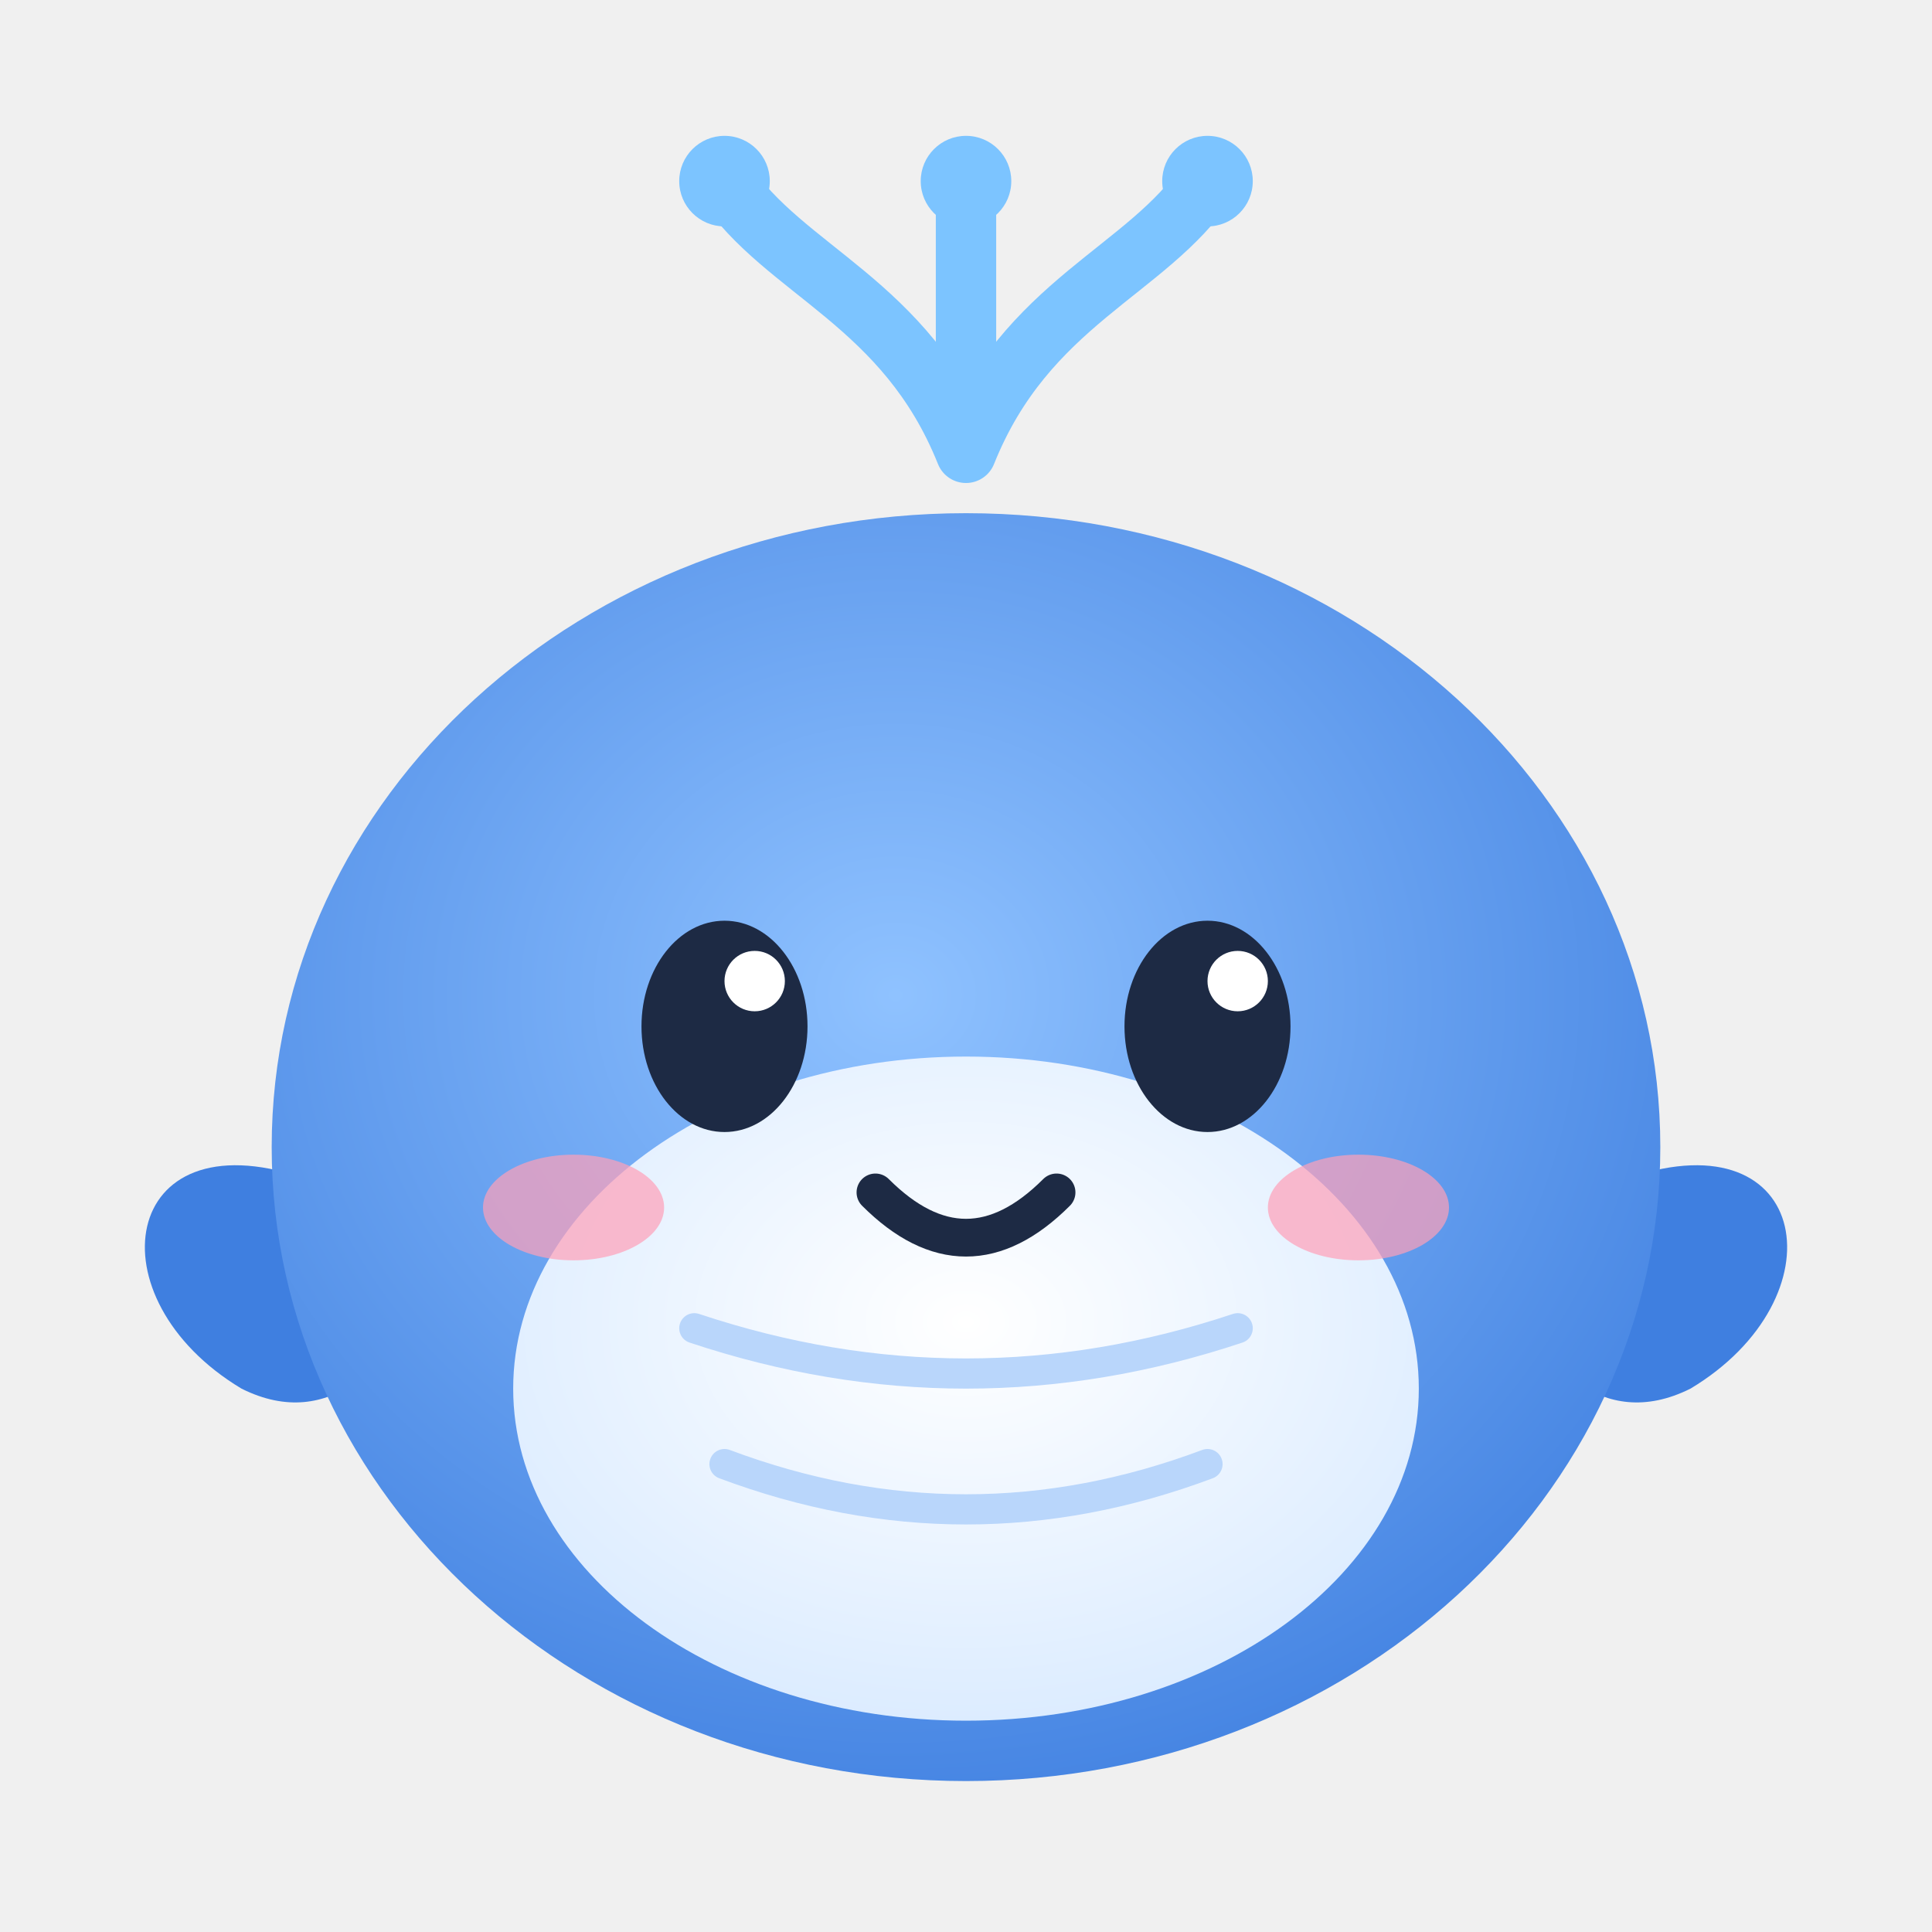
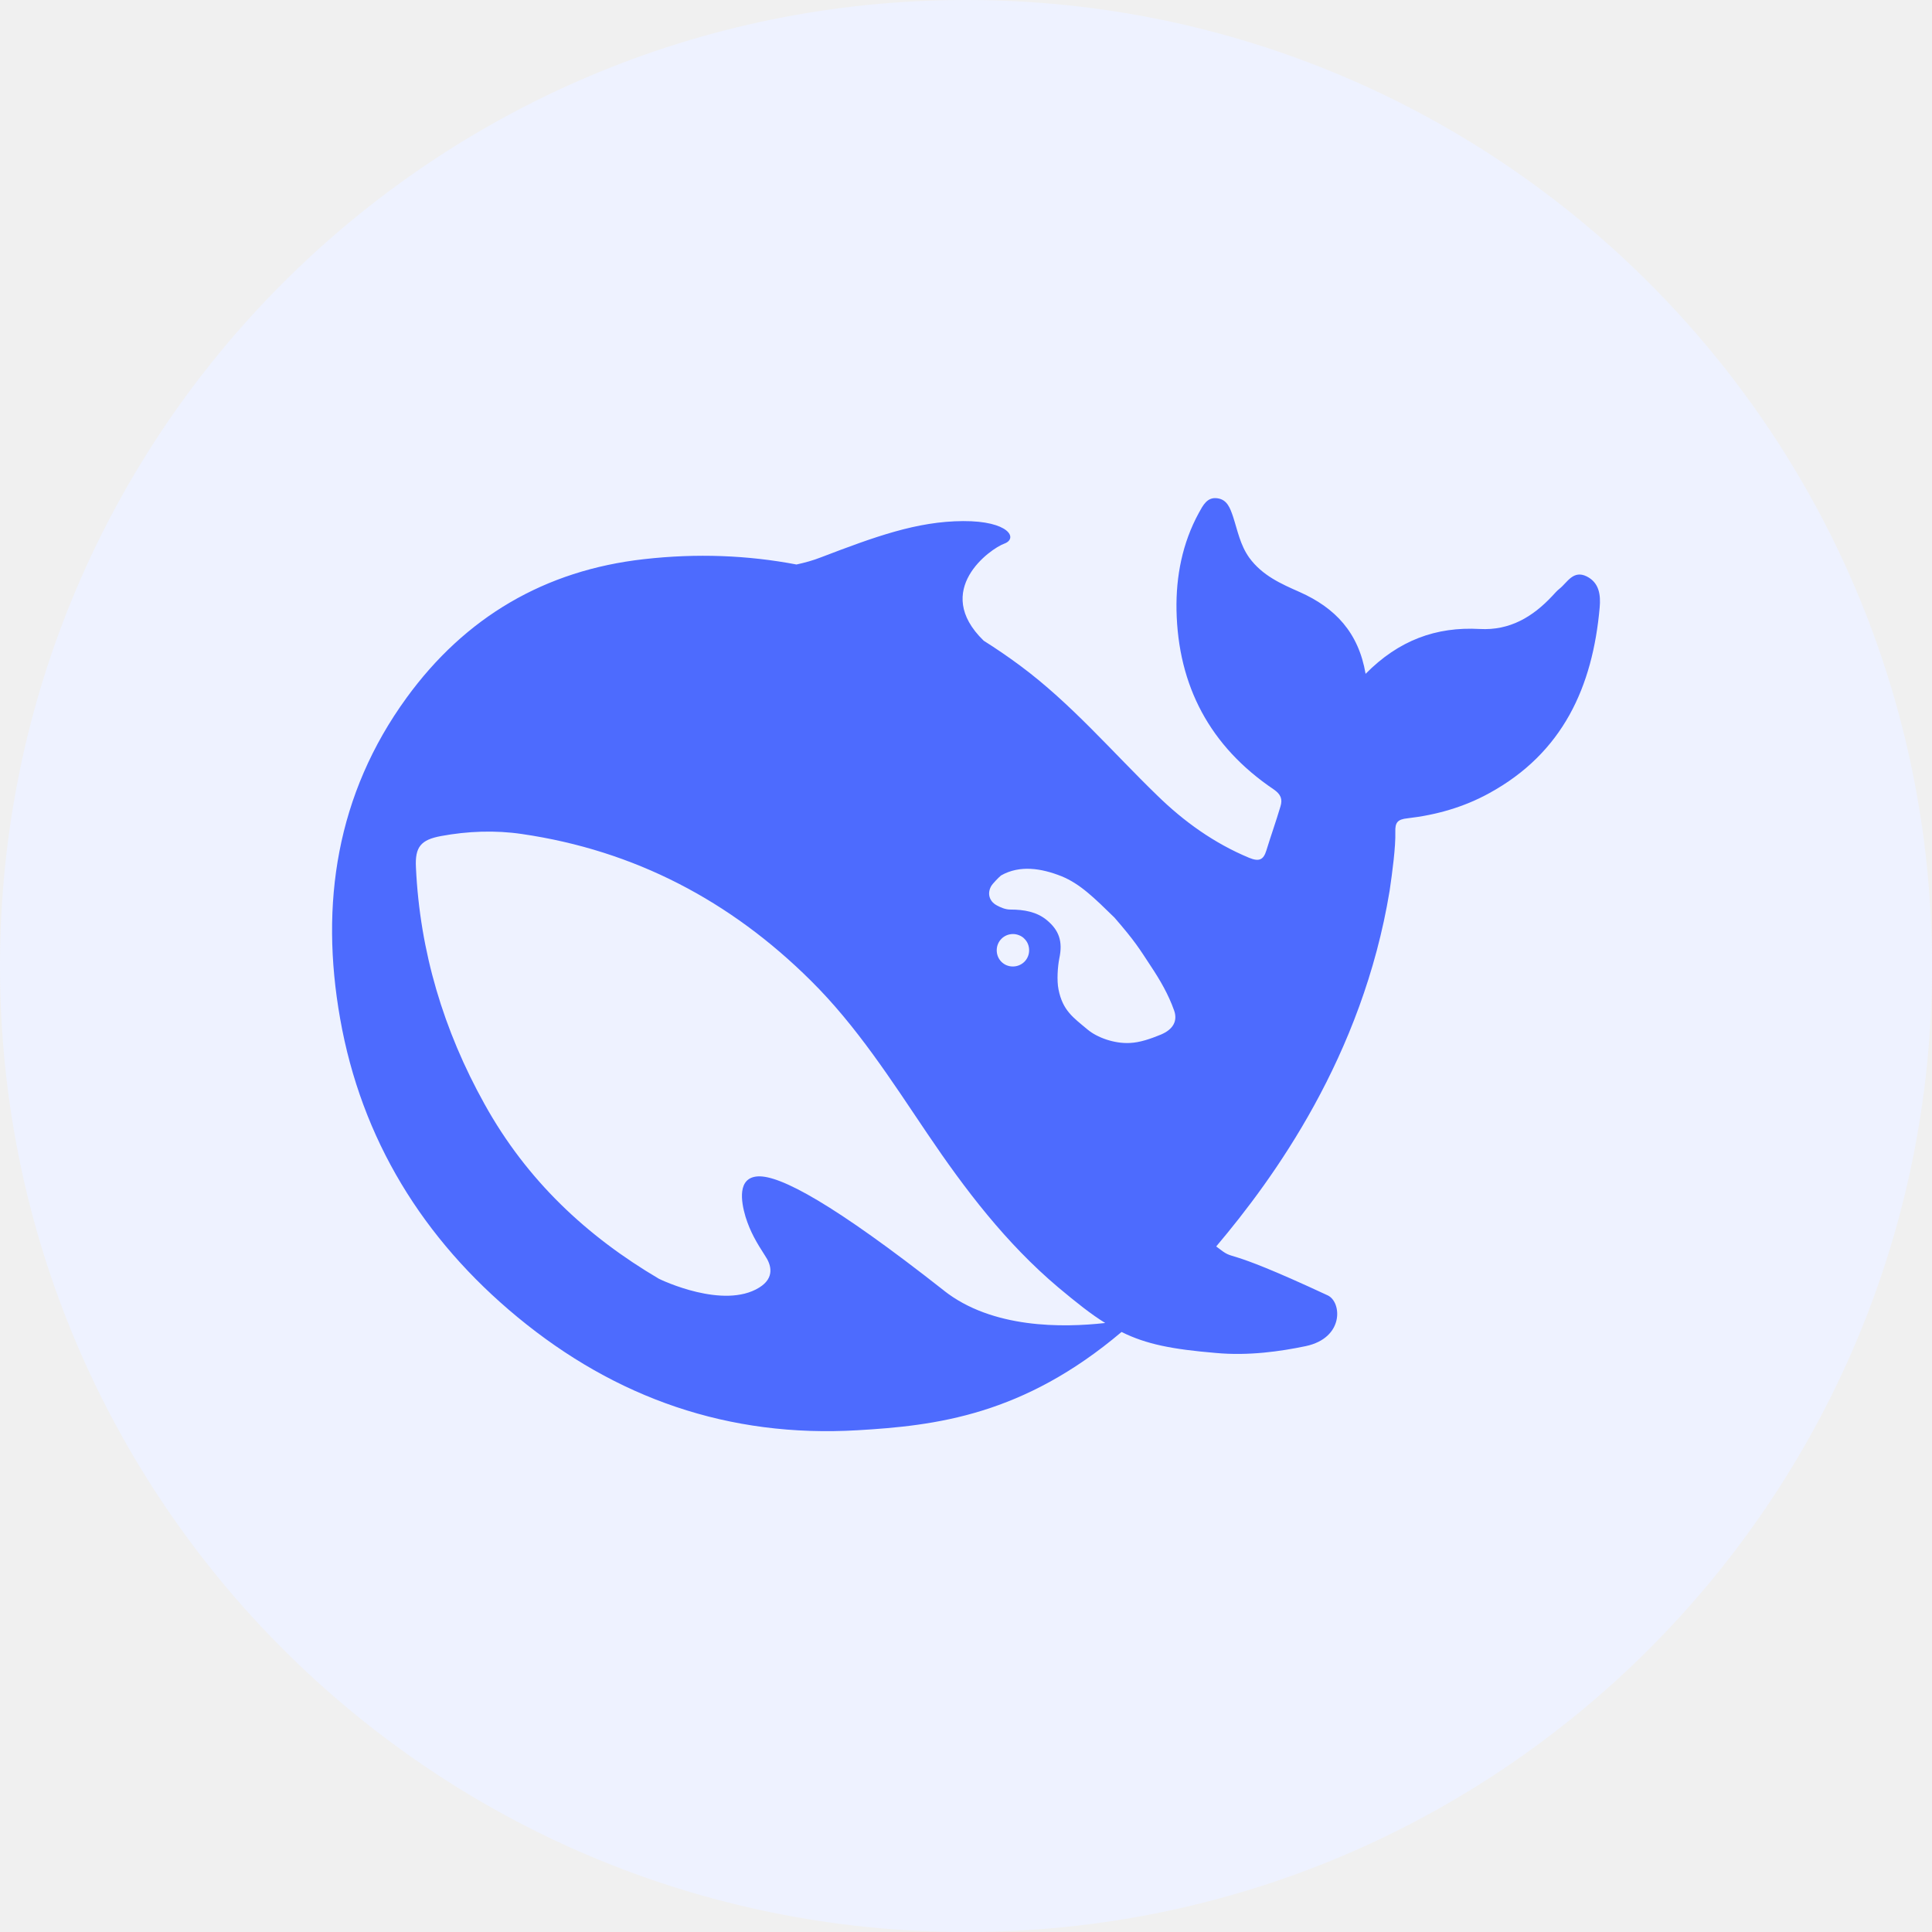
<svg xmlns="http://www.w3.org/2000/svg" viewBox="0 0 128 128" role="img" aria-label="大肥鱼">
-   <defs>
-     <radialGradient id="body" cx="45%" cy="38%" r="70%">
-       <stop offset="0" stop-color="#8fc2ff" />
-       <stop offset="1" stop-color="#3f7fe0" />
-     </radialGradient>
-     <radialGradient id="belly" cx="50%" cy="40%" r="60%">
-       <stop offset="0" stop-color="#ffffff" />
-       <stop offset="1" stop-color="#dcecff" />
-     </radialGradient>
-   </defs>
-   <path d="M64 30 C60 20 52 18 48 12 M64 30 C68 20 76 18 80 12 M64 30 L64 14" fill="none" stroke="#7cc4ff" stroke-width="4" stroke-linecap="round" />
-   <circle cx="48" cy="12" r="3" fill="#7cc4ff" />
-   <circle cx="80" cy="12" r="3" fill="#7cc4ff" />
-   <circle cx="64" cy="12" r="3" fill="#7cc4ff" />
-   <path d="M20 78 C8 74 6 86 16 92 C22 95 26 90 28 86 Z" fill="#3f7fe0" />
-   <path d="M108 78 C120 74 122 86 112 92 C106 95 102 90 100 86 Z" fill="#3f7fe0" />
-   <ellipse cx="64" cy="76" rx="46" ry="42" fill="url(#body)" />
-   <ellipse cx="64" cy="92" rx="30" ry="22" fill="url(#belly)" />
-   <path d="M46 88 Q64 94 82 88 M48 97 Q64 103 80 97" fill="none" stroke="#b9d6fb" stroke-width="2" stroke-linecap="round" />
-   <ellipse cx="48" cy="68" rx="5.5" ry="7" fill="#1d2a44" />
-   <ellipse cx="80" cy="68" rx="5.5" ry="7" fill="#1d2a44" />
-   <circle cx="50" cy="65" r="2" fill="#fff" />
-   <circle cx="82" cy="65" r="2" fill="#fff" />
-   <ellipse cx="38" cy="80" rx="6" ry="3.5" fill="#ff9fb8" opacity=".7" />
-   <ellipse cx="90" cy="80" rx="6" ry="3.5" fill="#ff9fb8" opacity=".7" />
-   <path d="M58 79 Q64 85 70 79" fill="none" stroke="#1d2a44" stroke-width="2.5" stroke-linecap="round" />
+   <circle cx="64" cy="64" r="64" fill="#eef2ff" />
+   <path transform="translate(22 33) scale(3.627)" fill="#4d6bfe" d="M22.917 1.43C22.671 1.31 22.566 1.539 22.422 1.655C22.373 1.693 22.332 1.742 22.29 1.787C21.932 2.17 21.513 2.421 20.966 2.391C20.166 2.346 19.483 2.598 18.879 3.21C18.75 2.455 18.324 2.005 17.675 1.716C17.335 1.566 16.992 1.415 16.754 1.089C16.588 0.856 16.542 0.597 16.459 0.342C16.406 0.188 16.354 0.03 16.176 0.004C15.984 -0.026 15.908 0.135 15.833 0.27C15.531 0.822 15.414 1.43 15.425 2.046C15.452 3.432 16.037 4.535 17.199 5.32C17.331 5.41 17.365 5.5 17.324 5.632C17.244 5.902 17.15 6.165 17.067 6.435C17.014 6.608 16.935 6.646 16.75 6.57C16.112 6.304 15.561 5.909 15.074 5.433C14.248 4.633 13.5 3.751 12.568 3.06C12.349 2.898 12.13 2.748 11.903 2.605C10.952 1.682 12.028 0.923 12.277 0.833C12.537 0.739 12.367 0.416 11.526 0.42C10.684 0.424 9.914 0.706 8.933 1.081C8.789 1.138 8.638 1.179 8.484 1.213C7.593 1.044 6.668 1.006 5.702 1.115C3.883 1.318 2.43 2.178 1.362 3.646C0.079 5.41 -0.223 7.415 0.147 9.506C0.535 11.71 1.66 13.535 3.389 14.962C5.181 16.441 7.246 17.166 9.601 17.027C11.032 16.944 12.624 16.753 14.421 15.232C14.874 15.458 15.35 15.548 16.138 15.615C16.746 15.672 17.331 15.585 17.784 15.491C18.493 15.341 18.444 14.684 18.188 14.564C16.108 13.595 16.565 13.989 16.15 13.67C17.206 12.42 18.82 10.198 19.318 7.172C19.367 6.838 19.43 6.368 19.422 6.097C19.418 5.932 19.456 5.868 19.645 5.849C20.166 5.789 20.671 5.647 21.136 5.391C22.483 4.655 23.027 3.446 23.155 1.997C23.174 1.776 23.151 1.547 22.917 1.43ZM11.175 14.474C9.159 12.889 8.182 12.367 7.778 12.39C7.401 12.412 7.469 12.845 7.552 13.126C7.639 13.404 7.752 13.595 7.91 13.84C8.02 14.001 8.095 14.241 7.801 14.422C7.152 14.823 6.023 14.287 5.97 14.26C4.657 13.486 3.559 12.466 2.785 11.069C2.037 9.725 1.603 8.283 1.532 6.744C1.513 6.372 1.622 6.241 1.992 6.173C2.479 6.083 2.981 6.064 3.468 6.136C5.525 6.436 7.276 7.356 8.744 8.813C9.582 9.642 10.216 10.634 10.869 11.602C11.563 12.631 12.31 13.611 13.262 14.415C13.598 14.696 13.866 14.91 14.123 15.068C13.349 15.155 12.058 15.173 11.175 14.475L11.175 14.474ZM12.141 8.26C12.141 8.095 12.273 7.963 12.439 7.963C12.476 7.963 12.511 7.971 12.541 7.982C12.582 7.997 12.62 8.019 12.65 8.053C12.704 8.106 12.733 8.181 12.733 8.26C12.733 8.425 12.601 8.556 12.435 8.556C12.27 8.556 12.141 8.425 12.141 8.26ZM15.142 9.799C14.949 9.878 14.757 9.945 14.572 9.953C14.284 9.968 13.972 9.851 13.802 9.709C13.537 9.487 13.348 9.363 13.27 8.977C13.236 8.812 13.255 8.556 13.284 8.41C13.352 8.094 13.277 7.892 13.055 7.708C12.873 7.558 12.643 7.516 12.39 7.516C12.296 7.516 12.209 7.475 12.145 7.441C12.039 7.389 11.952 7.257 12.035 7.096C12.062 7.043 12.19 6.916 12.22 6.893C12.563 6.698 12.96 6.762 13.326 6.908C13.665 7.047 13.922 7.302 14.292 7.663C14.669 8.098 14.738 8.218 14.953 8.545C15.123 8.801 15.277 9.063 15.383 9.364C15.447 9.551 15.364 9.705 15.142 9.799Z" />
</svg>
